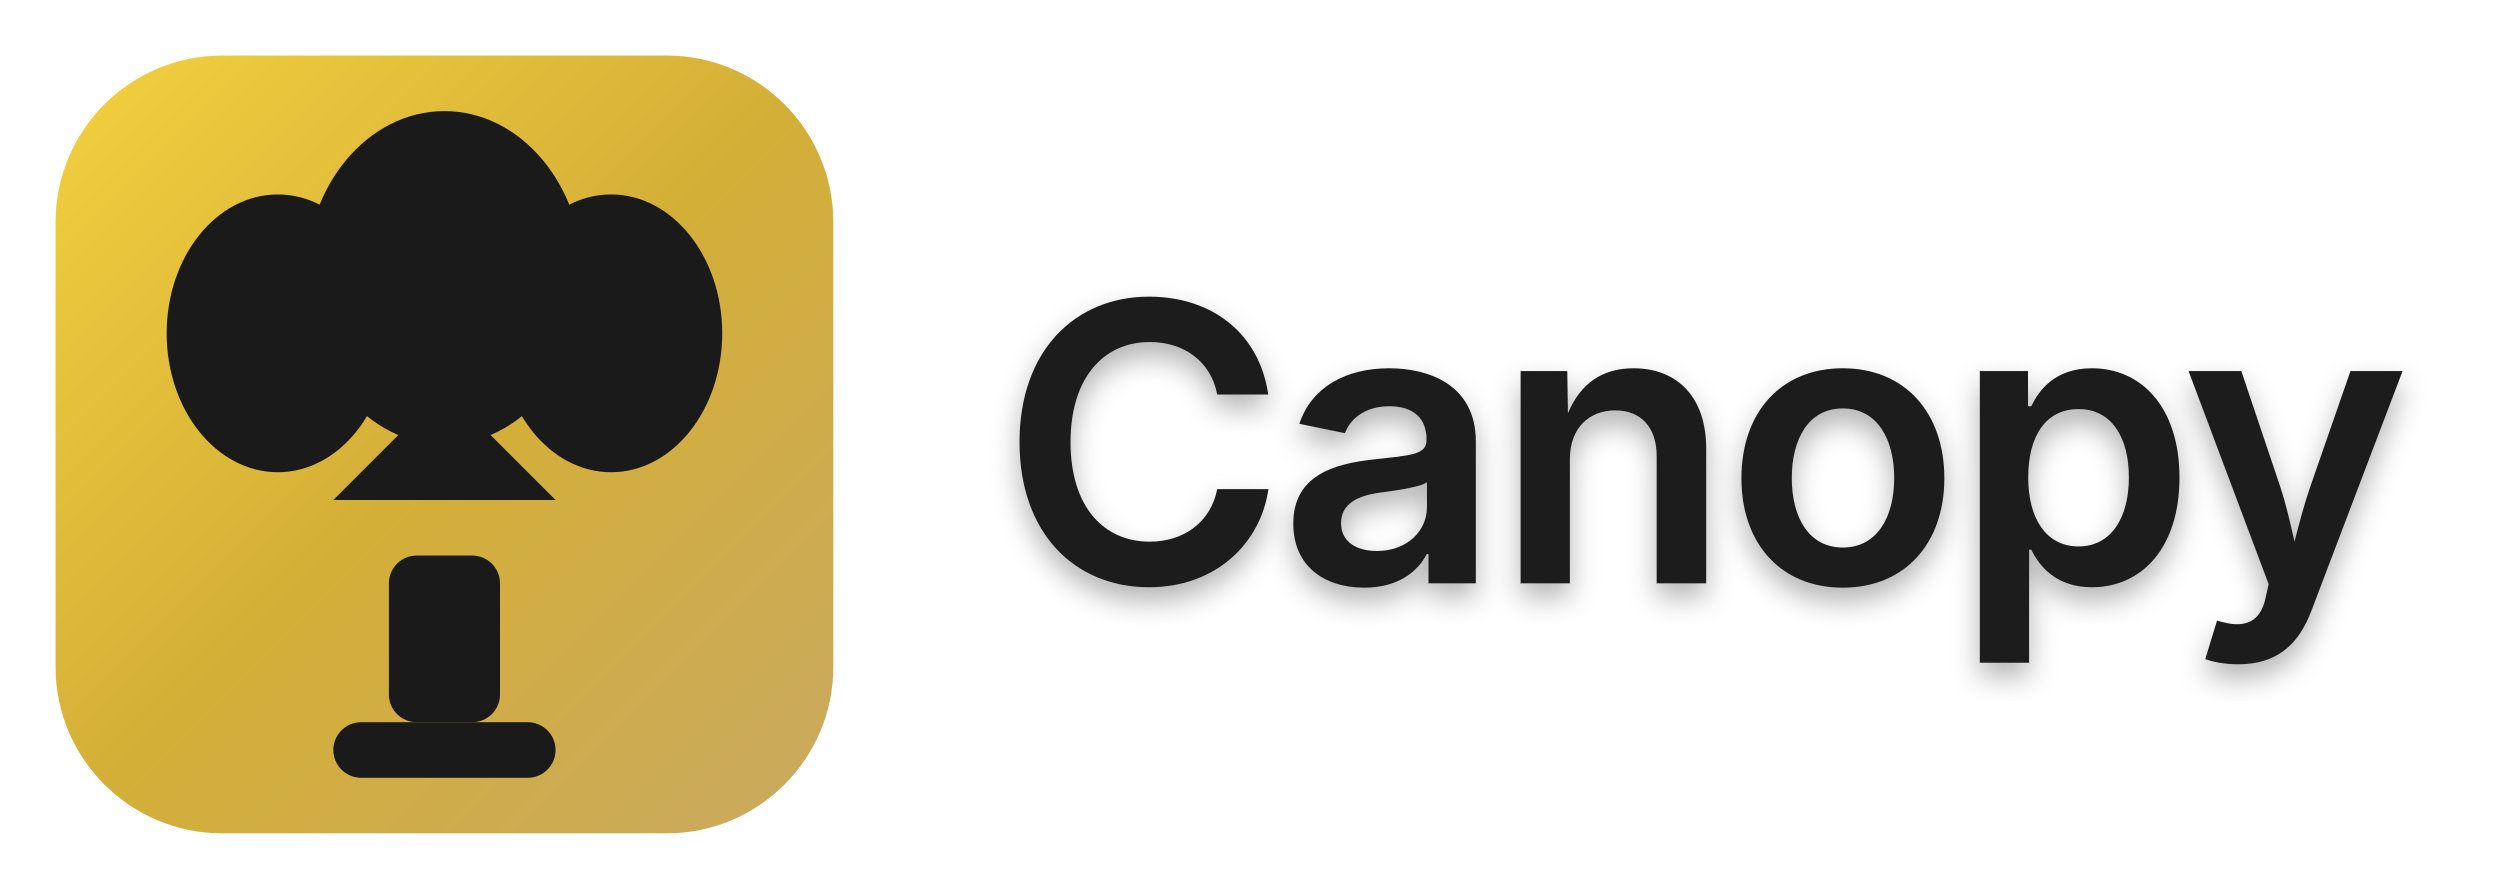
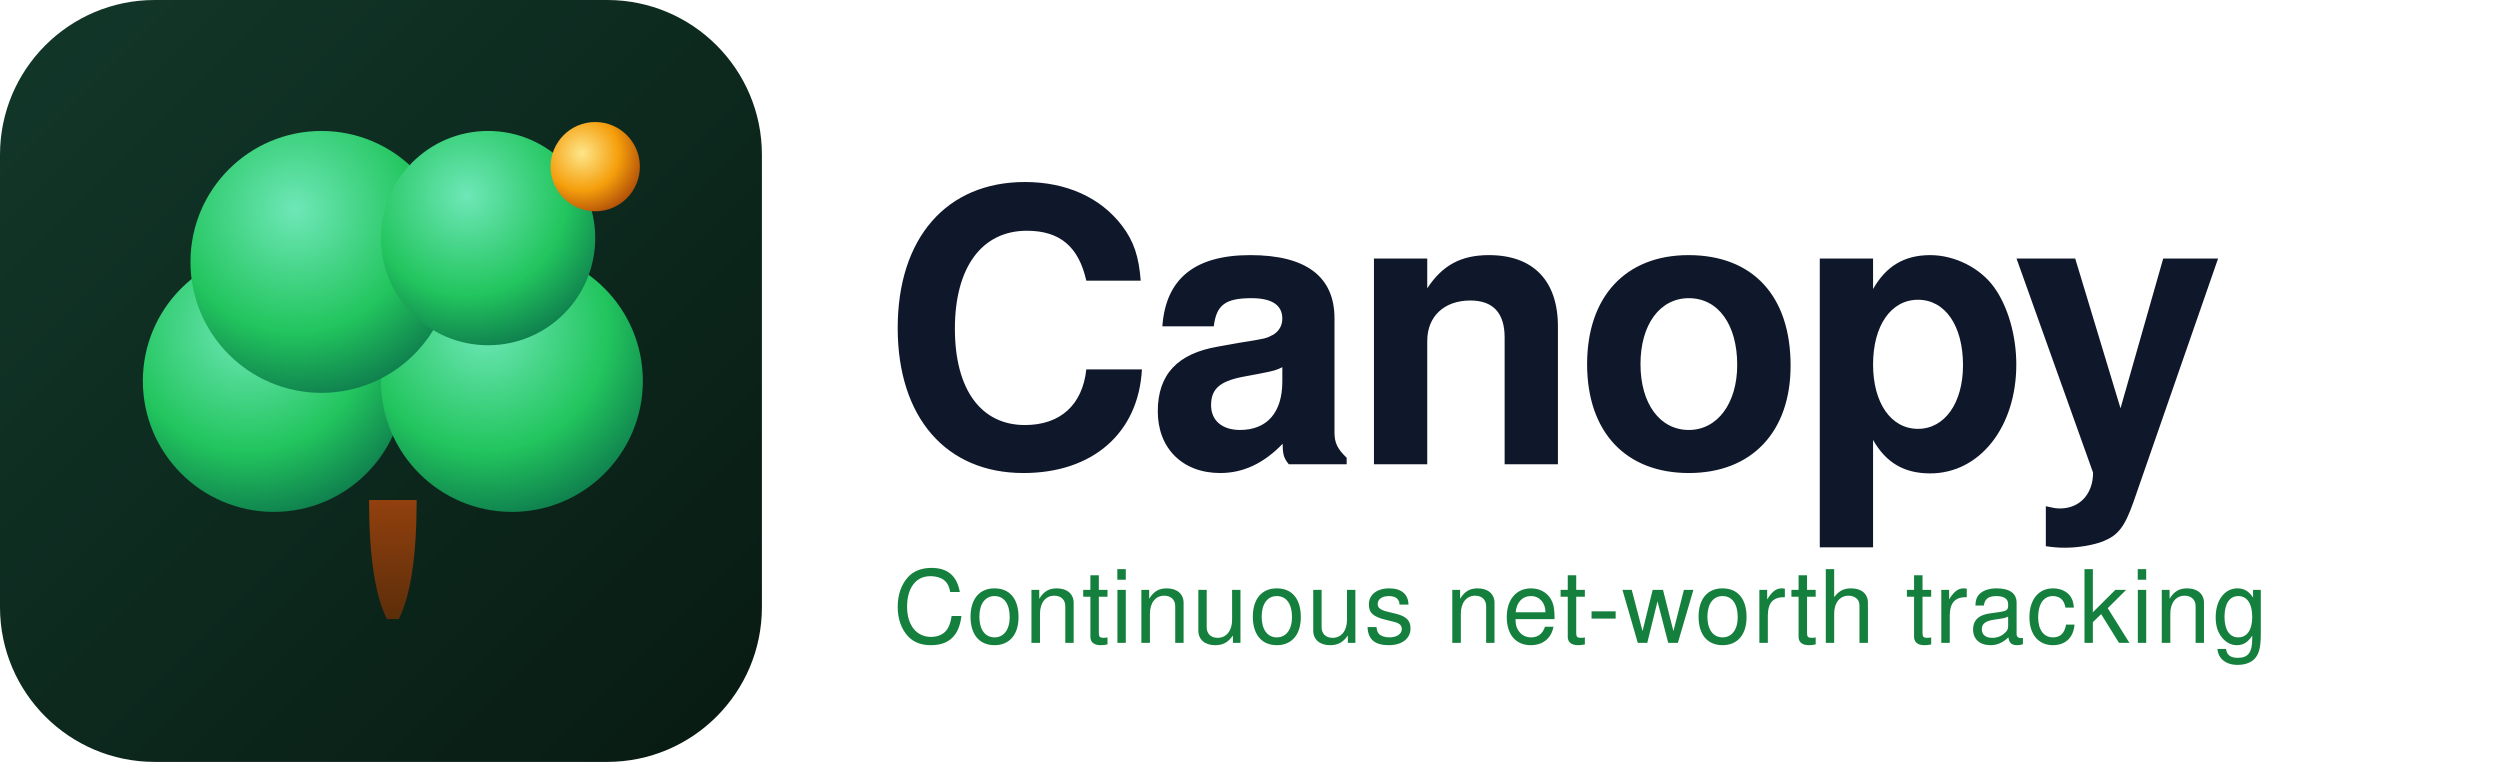
- <svg xmlns="http://www.w3.org/2000/svg" width="180" height="64" viewBox="0 0 180 64" fill="none">
+ <svg xmlns="http://www.w3.org/2000/svg" width="420" height="128" viewBox="0 0 420 128" role="img" aria-label="Canopy — Continuous net-worth tracking">
  <defs>
-     <linearGradient id="goldGradientLight" x1="0%" y1="0%" x2="100%" y2="100%">
-       <stop offset="0%" style="stop-color:#F4D03F;stop-opacity:1" />
-       <stop offset="50%" style="stop-color:#D4AF37;stop-opacity:1" />
-       <stop offset="100%" style="stop-color:#C9A961;stop-opacity:1" />
+     <linearGradient id="lockTileL" x1="0" y1="0" x2="1" y2="1">
+       <stop offset="0%" stop-color="#12382a" />
+       <stop offset="100%" stop-color="#081a12" />
    </linearGradient>
-     <filter id="emboss">
-       <feGaussianBlur in="SourceAlpha" stdDeviation="1" />
-       <feOffset dx="0" dy="1" result="offsetblur" />
-       <feComponentTransfer>
-         <feFuncA type="linear" slope="0.3" />
-       </feComponentTransfer>
-       <feMerge>
-         <feMergeNode />
-         <feMergeNode in="SourceGraphic" />
-       </feMerge>
-     </filter>
+     <radialGradient id="lockLeafL" cx="0.4" cy="0.3" r="0.85">
+       <stop offset="0%" stop-color="#6ee7b7" />
+       <stop offset="55%" stop-color="#22c55e" />
+       <stop offset="100%" stop-color="#065f46" />
+     </radialGradient>
+     <radialGradient id="lockSunL" cx="0.35" cy="0.35" r="0.7">
+       <stop offset="0%" stop-color="#fde68a" />
+       <stop offset="60%" stop-color="#f59e0b" />
+       <stop offset="100%" stop-color="#b45309" />
+     </radialGradient>
+     <linearGradient id="lockTrunkL" x1="0" y1="0" x2="0" y2="1">
+       <stop offset="0%" stop-color="#92400e" />
+       <stop offset="100%" stop-color="#5c2e0a" />
+     </linearGradient>
  </defs>
-   <g transform="translate(0, 0)">
-     <rect x="4" y="4" width="56" height="56" rx="12" ry="12" fill="url(#goldGradientLight)" />
-     <g fill="#1a1a1a">
-       <rect x="28" y="40" width="8" height="12" rx="2" />
-       <rect x="24" y="52" width="16" height="4" rx="2" />
-       <path d="M32 28 L24 36 L40 36 Z" fill="#1a1a1a" />
-       <ellipse cx="20" cy="24" rx="8" ry="10" />
-       <ellipse cx="32" cy="20" rx="10" ry="12" />
-       <ellipse cx="44" cy="24" rx="8" ry="10" />
+   <g>
+     <rect x="0" y="0" width="128" height="128" rx="26" ry="26" fill="url(#lockTileL)" />
+     <g transform="translate(4,2)">
+       <path d="M58 82 Q58 96 61 102 L63 102 Q66 96 66 82 Z" fill="url(#lockTrunkL)" />
+       <circle cx="42" cy="62" r="22" fill="url(#lockLeafL)" />
+       <circle cx="82" cy="62" r="22" fill="url(#lockLeafL)" />
+       <circle cx="50" cy="42" r="22" fill="url(#lockLeafL)" />
+       <circle cx="78" cy="38" r="18" fill="url(#lockLeafL)" />
    </g>
+     <circle cx="100" cy="28" r="7.5" fill="url(#lockSunL)" />
  </g>
-   <text x="72" y="42" font-family="Inter, system-ui, sans-serif" font-size="28" font-weight="600" fill="#1a1a1a" letter-spacing="-0.02em" filter="url(#emboss)">Canopy</text>
+   <g transform="translate(148,0)">
+     <text x="0" y="78" font-family="ui-sans-serif, system-ui, -apple-system, 'Segoe UI', Helvetica, Arial, sans-serif" font-size="64" font-weight="700" letter-spacing="-1.5" fill="#0f172a">Canopy</text>
+     <text x="2" y="108" font-family="ui-sans-serif, system-ui, -apple-system, 'Segoe UI', Helvetica, Arial, sans-serif" font-size="17" font-weight="500" letter-spacing="0.2" fill="#15803d">Continuous net-worth tracking</text>
+   </g>
</svg>
